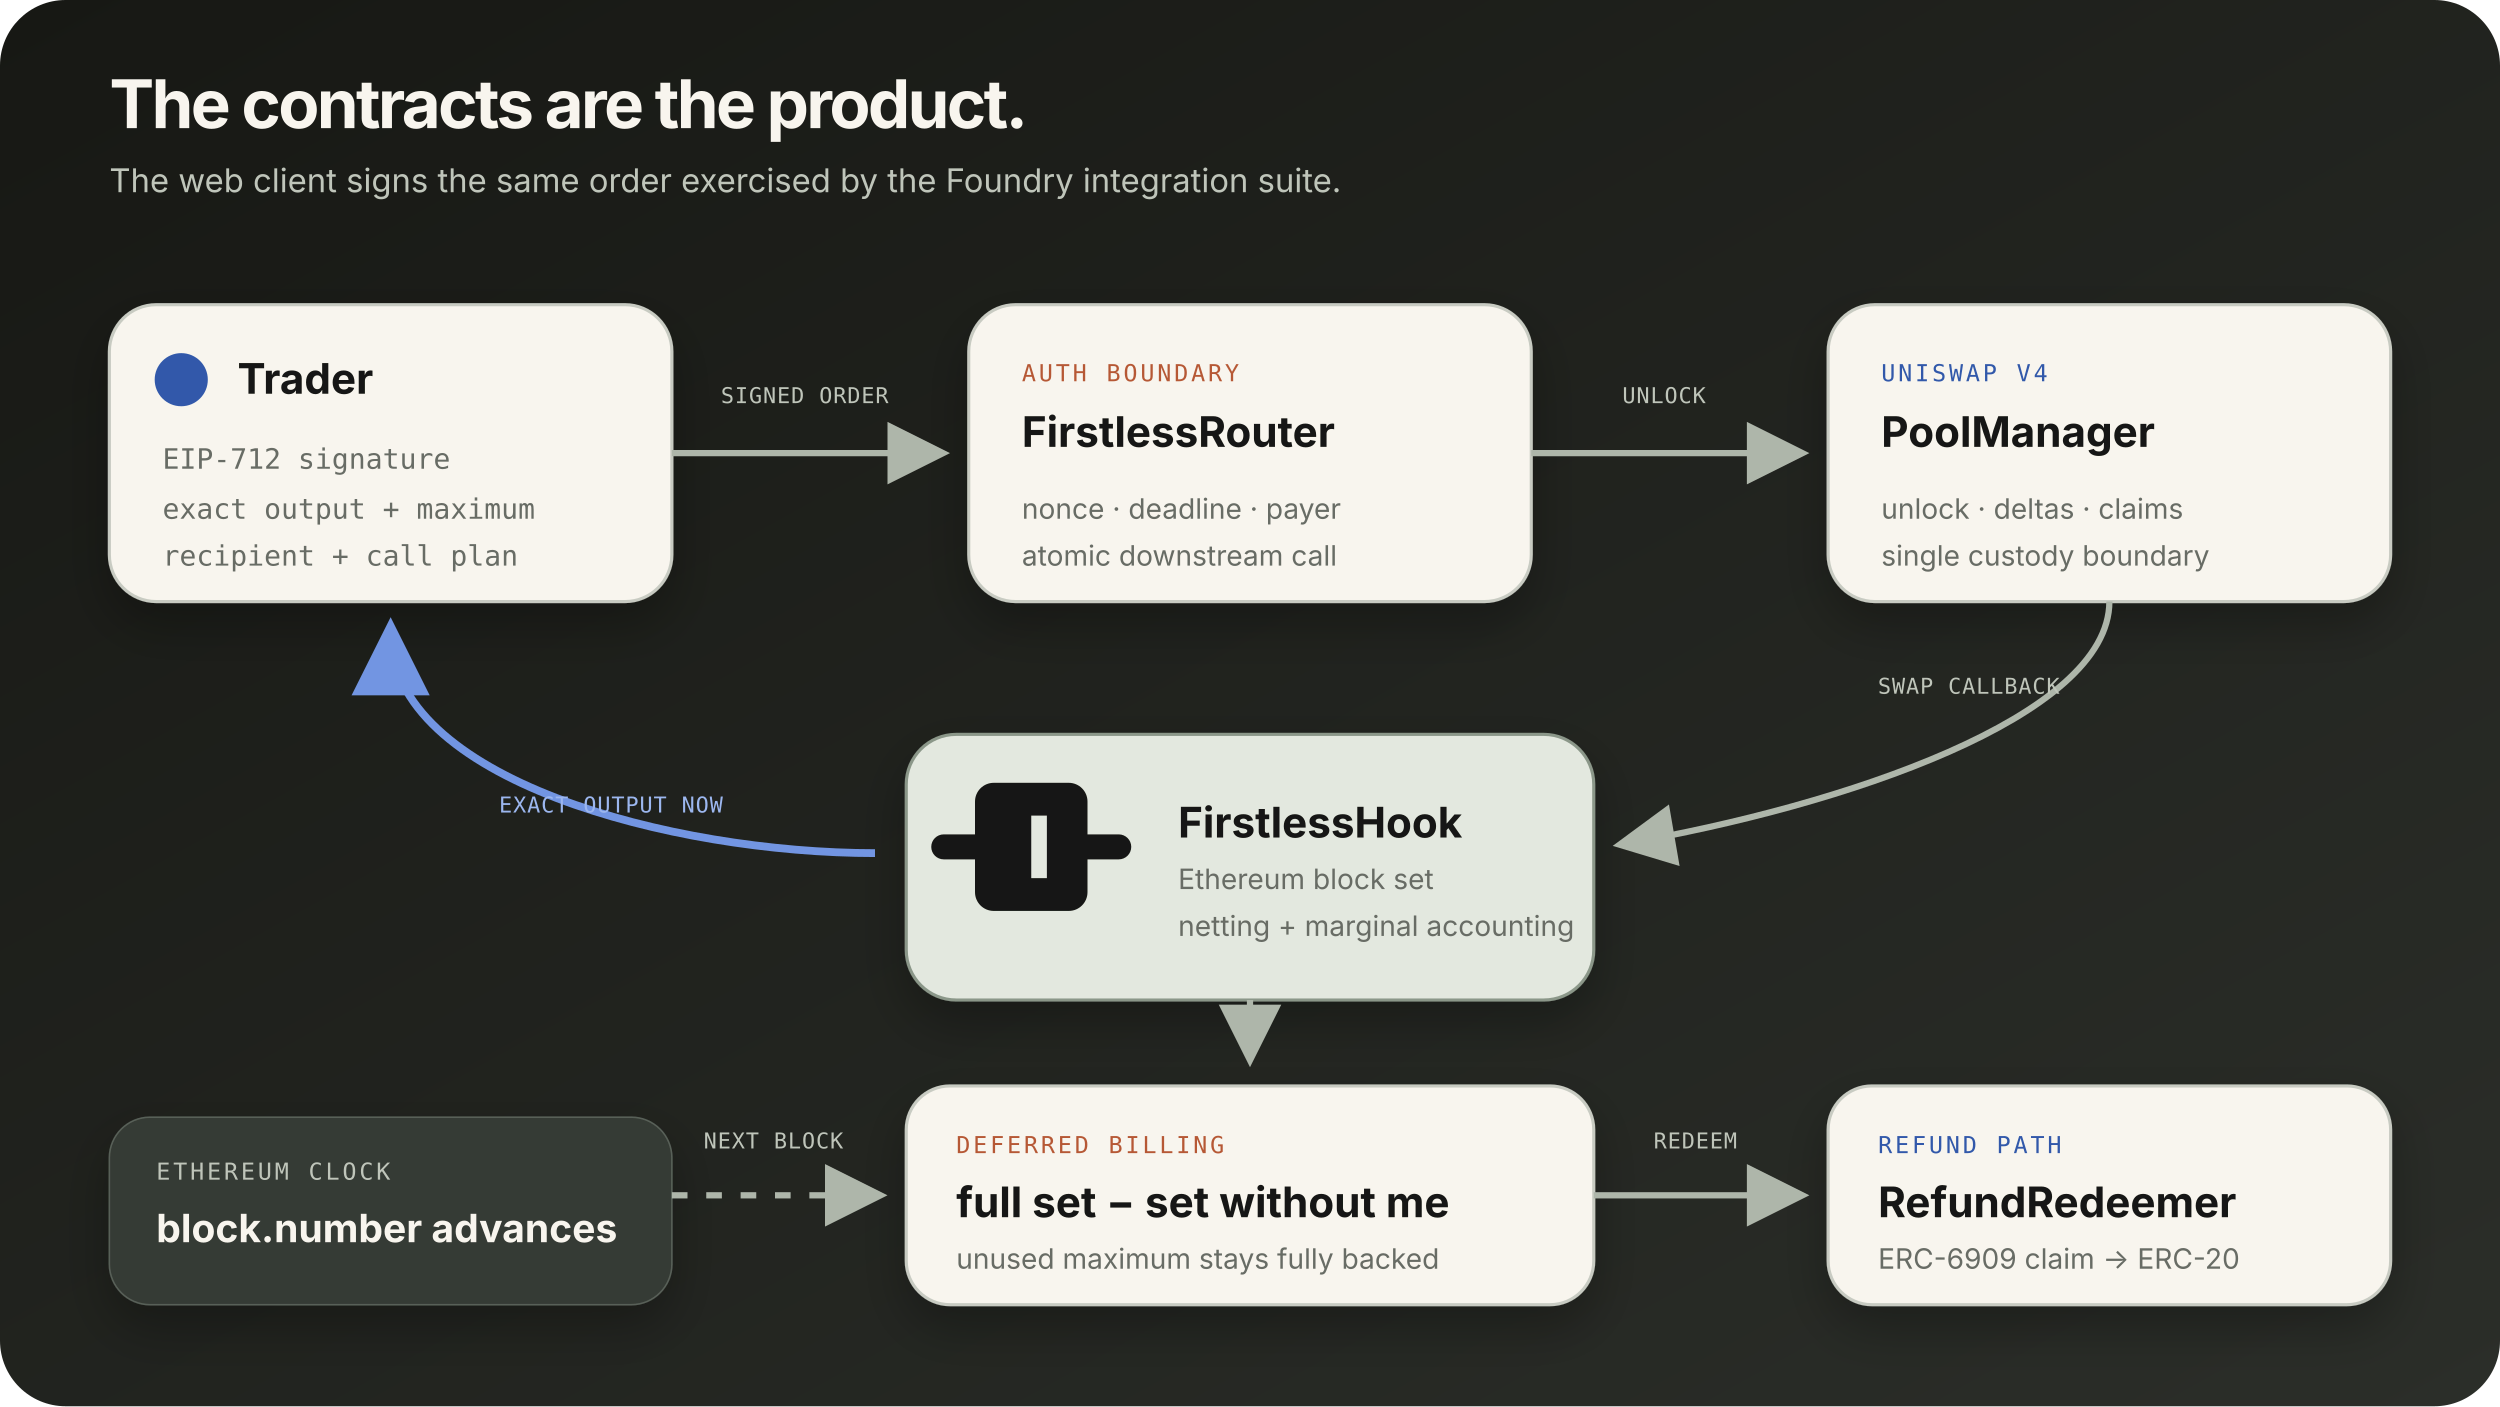
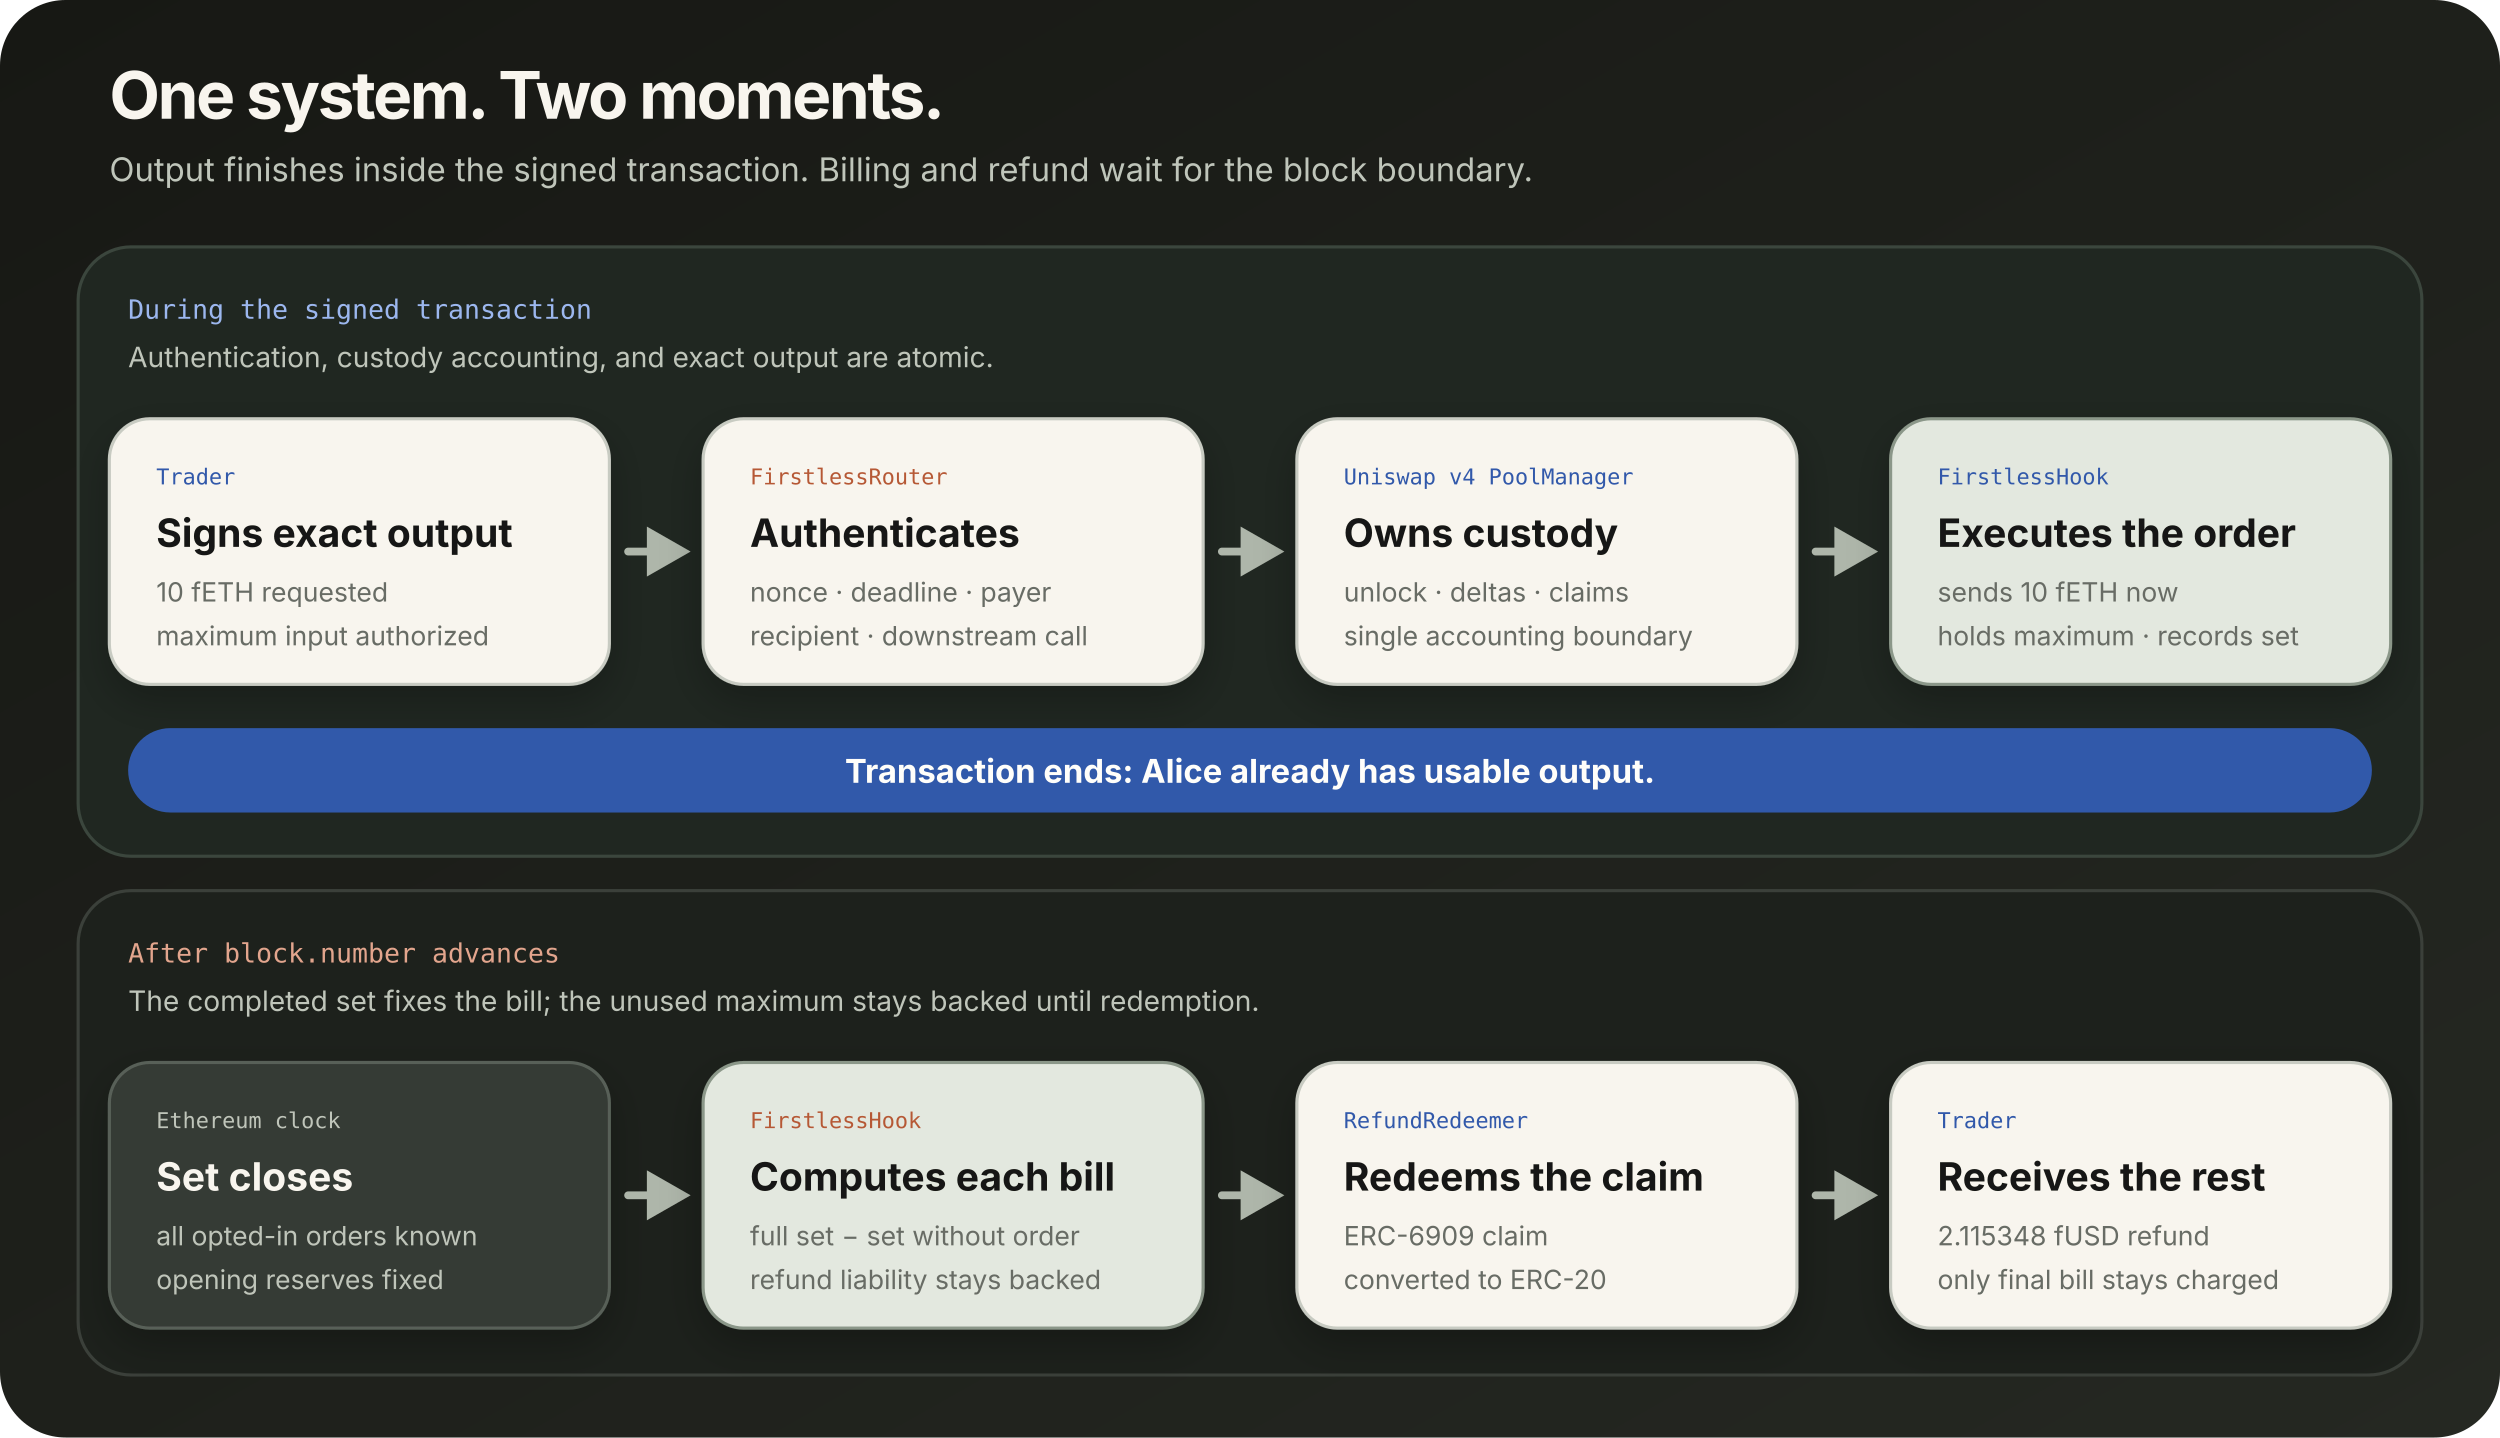
- <svg xmlns="http://www.w3.org/2000/svg" viewBox="0 0 1600 900" role="img" aria-labelledby="title desc">
+ <svg xmlns="http://www.w3.org/2000/svg" viewBox="0 0 1600 920" role="img" aria-labelledby="title desc">
  <defs>
-     <linearGradient id="bg" x1="0" y1="0" x2="1" y2="1">
+     <linearGradient id="background" x1="0" y1="0" x2="1" y2="1">
      <stop stop-color="#171814" />
-       <stop offset="1" stop-color="#2b2e29" />
+       <stop offset="1" stop-color="#252822" />
    </linearGradient>
    <filter id="shadow" x="-20%" y="-20%" width="140%" height="160%">
-       <feDropShadow dx="0" dy="14" stdDeviation="16" flood-color="#000" flood-opacity=".28" />
+       <feDropShadow dx="0" dy="10" stdDeviation="13" flood-color="#000" flood-opacity=".24" />
    </filter>
-     <marker id="arrow" markerWidth="10" markerHeight="10" refX="8" refY="5" orient="auto">
-       <path d="M0 0 10 5 0 10Z" fill="#aeb6aa" />
-     </marker>
-     <marker id="blue-arrow" markerWidth="10" markerHeight="10" refX="8" refY="5" orient="auto">
-       <path d="M0 0 10 5 0 10Z" fill="#7295e2" />
-     </marker>
    <style>
      .sans{font-family:Inter,ui-sans-serif,system-ui,-apple-system,sans-serif}
      .mono{font-family:"SFMono-Regular",Consolas,monospace}
-       .box{fill:#f8f5ee;stroke:#c8cbc2;stroke-width:2}
-       .title{fill:#171814;font-size:27px;font-weight:740}
-       .copy{fill:#686c65;font-size:18px}
-       .eyebrow{font-size:15px;letter-spacing:.12em}
-       .line{fill:none;stroke:#aeb6aa;stroke-width:4;marker-end:url(#arrow)}
-       .blue{fill:none;stroke:#7295e2;stroke-width:5;marker-end:url(#blue-arrow)}
-       .dash{stroke-dasharray:10 12}
-       .connector-label{font-size:14px;letter-spacing:.04em}
+       .card{fill:#f8f5ee;stroke:#c8cbc2;stroke-width:2}
+       .hook{fill:#e3e8df;stroke:#8b9789;stroke-width:2}
+       .title{fill:#171814;font-size:25px;font-weight:740}
+       .copy{fill:#686c65;font-size:17px}
+       .step{font-size:14px}
+       .wire{stroke:#aeb6aa;stroke-width:5;stroke-linecap:round}
    </style>
  </defs>
-   <rect width="1600" height="900" rx="42" fill="url(#bg)" />
-   <text x="70" y="82" class="sans" fill="#f8f5ee" font-size="43" font-weight="750" letter-spacing="-1.7">The contracts are the product.</text>
-   <text x="70" y="123" class="sans" fill="#bfc5ba" font-size="21">The web client signs the same order exercised by the Foundry integration suite.</text>
-   <g transform="translate(70 195)" filter="url(#shadow)">
-     <rect width="360" height="190" rx="30" class="box" />
-     <circle cx="46" cy="48" r="17" fill="#3159aa" />
-     <text x="82" y="57" class="sans title">Trader</text>
-     <text x="34" y="105" class="mono copy">EIP-712 signature</text>
-     <text x="34" y="137" class="mono copy">exact output + maximum</text>
-     <text x="34" y="167" class="mono copy">recipient + call plan</text>
+   <rect width="1600" height="920" rx="42" fill="url(#background)" />
+   <text x="70" y="76" class="sans" fill="#f8f5ee" font-size="42" font-weight="750" letter-spacing="-1.5">One system. Two moments.</text>
+   <text x="70" y="116" class="sans" fill="#bfc5ba" font-size="21">Output finishes inside the signed transaction. Billing and refund wait for the block boundary.</text>
+   <rect x="50" y="158" width="1500" height="390" rx="34" fill="#202721" stroke="#3b463d" stroke-width="2" />
+   <text x="82" y="204" class="mono" fill="#9cb7ef" font-size="17">During the signed transaction</text>
+   <text x="82" y="235" class="sans" fill="#bfc5ba" font-size="18">Authentication, custody accounting, and exact output are atomic.</text>
+   <g transform="translate(70 268)" filter="url(#shadow)">
+     <rect width="320" height="170" rx="26" class="card" />
+     <text x="30" y="42" class="mono step" fill="#3159aa">Trader</text>
+     <text x="30" y="82" class="sans title">Signs exact output</text>
+     <text x="30" y="117" class="sans copy">10 fETH requested</text>
+     <text x="30" y="145" class="sans copy">maximum input authorized</text>
  </g>
-   <g transform="translate(620 195)" filter="url(#shadow)">
-     <rect width="360" height="190" rx="30" class="box" />
-     <text x="34" y="49" class="mono eyebrow" fill="#b65936">AUTH BOUNDARY</text>
-     <text x="34" y="91" class="sans title">FirstlessRouter</text>
-     <text x="34" y="137" class="sans copy">nonce · deadline · payer</text>
-     <text x="34" y="167" class="sans copy">atomic downstream call</text>
+   <path d="M402 353H422" class="wire" />
+   <path d="M442 353 414 337V369Z" fill="#aeb6aa" />
+   <g transform="translate(450 268)" filter="url(#shadow)">
+     <rect width="320" height="170" rx="26" class="card" />
+     <text x="30" y="42" class="mono step" fill="#b65936">FirstlessRouter</text>
+     <text x="30" y="82" class="sans title">Authenticates</text>
+     <text x="30" y="117" class="sans copy">nonce · deadline · payer</text>
+     <text x="30" y="145" class="sans copy">recipient · downstream call</text>
  </g>
-   <g transform="translate(1170 195)" filter="url(#shadow)">
-     <rect width="360" height="190" rx="30" class="box" />
-     <text x="34" y="49" class="mono eyebrow" fill="#3159aa">UNISWAP V4</text>
-     <text x="34" y="91" class="sans title">PoolManager</text>
-     <text x="34" y="137" class="sans copy">unlock · deltas · claims</text>
-     <text x="34" y="167" class="sans copy">single custody boundary</text>
+   <path d="M782 353H802" class="wire" />
+   <path d="M822 353 794 337V369Z" fill="#aeb6aa" />
+   <g transform="translate(830 268)" filter="url(#shadow)">
+     <rect width="320" height="170" rx="26" class="card" />
+     <text x="30" y="42" class="mono step" fill="#3159aa">Uniswap v4 PoolManager</text>
+     <text x="30" y="82" class="sans title">Owns custody</text>
+     <text x="30" y="117" class="sans copy">unlock · deltas · claims</text>
+     <text x="30" y="145" class="sans copy">single accounting boundary</text>
  </g>
-   <path d="M430 290H600" class="line" />
-   <path d="M980 290H1150" class="line" />
-   <text x="515" y="258" text-anchor="middle" class="mono connector-label" fill="#bfc5ba">SIGNED ORDER</text>
-   <text x="1065" y="258" text-anchor="middle" class="mono connector-label" fill="#bfc5ba">UNLOCK</text>
-   <g transform="translate(580 470)" filter="url(#shadow)">
-     <rect width="440" height="170" rx="32" fill="#e3e8df" stroke="#8b9789" stroke-width="2" />
-     <path fill="#171814" fill-rule="evenodd" d="M56 31h48a12 12 0 0 1 12 12v21h20a8 8 0 0 1 0 16h-20v21a12 12 0 0 1-12 12H56a12 12 0 0 1-12-12V80H24a8 8 0 0 1 0-16h20V43a12 12 0 0 1 12-12Zm24 21v40h10V52H80Z" />
-     <text x="174" y="66" class="sans title">FirstlessHook</text>
-     <text x="174" y="99" class="sans copy">Ethereum block set</text>
-     <text x="174" y="129" class="sans copy">netting + marginal accounting</text>
+   <path d="M1162 353H1182" class="wire" />
+   <path d="M1202 353 1174 337V369Z" fill="#aeb6aa" />
+   <g transform="translate(1210 268)" filter="url(#shadow)">
+     <rect width="320" height="170" rx="26" class="hook" />
+     <text x="30" y="42" class="mono step" fill="#3159aa">FirstlessHook</text>
+     <text x="30" y="82" class="sans title">Executes the order</text>
+     <text x="30" y="117" class="sans copy">sends 10 fETH now</text>
+     <text x="30" y="145" class="sans copy">holds maximum · records set</text>
  </g>
-   <path d="M1350 385C1350 459 1179 516 1040 540" class="line" />
-   <text x="1260" y="444" text-anchor="middle" class="mono connector-label" fill="#bfc5ba">SWAP CALLBACK</text>
-   <path d="M560 546C430 546 250 499 250 405" class="blue" />
-   <text x="391" y="520" text-anchor="middle" class="mono connector-label" fill="#9cb7ef">EXACT OUTPUT NOW</text>
-   <g transform="translate(70 715)" filter="url(#shadow)">
-     <rect width="360" height="120" rx="26" fill="#353a34" stroke="#596159" />
-     <text x="30" y="40" class="mono eyebrow" fill="#bfc5ba">ETHEREUM CLOCK</text>
-     <text x="30" y="80" class="sans" fill="#f8f5ee" font-size="25" font-weight="720">block.number advances</text>
+   <rect x="82" y="466" width="1436" height="54" rx="27" fill="#3159aa" />
+   <text x="800" y="501" text-anchor="middle" class="sans" fill="#fffefa" font-size="21" font-weight="700">Transaction ends: Alice already has usable output.</text>
+   <rect x="50" y="570" width="1500" height="310" rx="34" fill="#1d211c" stroke="#3b403a" stroke-width="2" />
+   <text x="82" y="616" class="mono" fill="#e2a58d" font-size="17">After block.number advances</text>
+   <text x="82" y="647" class="sans" fill="#bfc5ba" font-size="18">The completed set fixes the bill; the unused maximum stays backed until redemption.</text>
+   <g transform="translate(70 680)" filter="url(#shadow)">
+     <rect width="320" height="170" rx="26" fill="#353a34" stroke="#596159" stroke-width="2" />
+     <text x="30" y="42" class="mono step" fill="#bfc5ba">Ethereum clock</text>
+     <text x="30" y="82" class="sans" fill="#f8f5ee" font-size="25" font-weight="740">Set closes</text>
+     <text x="30" y="117" class="sans" fill="#bfc5ba" font-size="17">all opted-in orders known</text>
+     <text x="30" y="145" class="sans" fill="#bfc5ba" font-size="17">opening reserves fixed</text>
  </g>
-   <g transform="translate(580 695)" filter="url(#shadow)">
-     <rect width="440" height="140" rx="28" class="box" />
-     <text x="32" y="43" class="mono eyebrow" fill="#b65936">DEFERRED BILLING</text>
-     <text x="32" y="84" class="sans title">full set − set without me</text>
-     <text x="32" y="117" class="sans copy">unused maximum stays fully backed</text>
+   <path d="M402 765H422" class="wire" />
+   <path d="M442 765 414 749V781Z" fill="#aeb6aa" />
+   <g transform="translate(450 680)" filter="url(#shadow)">
+     <rect width="320" height="170" rx="26" class="hook" />
+     <text x="30" y="42" class="mono step" fill="#b65936">FirstlessHook</text>
+     <text x="30" y="82" class="sans title">Computes each bill</text>
+     <text x="30" y="117" class="sans copy">full set − set without order</text>
+     <text x="30" y="145" class="sans copy">refund liability stays backed</text>
  </g>
-   <g transform="translate(1170 695)" filter="url(#shadow)">
-     <rect width="360" height="140" rx="28" class="box" />
-     <text x="32" y="43" class="mono eyebrow" fill="#3159aa">REFUND PATH</text>
-     <text x="32" y="84" class="sans title">RefundRedeemer</text>
-     <text x="32" y="117" class="sans copy">ERC-6909 claim → ERC-20</text>
+   <path d="M782 765H802" class="wire" />
+   <path d="M822 765 794 749V781Z" fill="#aeb6aa" />
+   <g transform="translate(830 680)" filter="url(#shadow)">
+     <rect width="320" height="170" rx="26" class="card" />
+     <text x="30" y="42" class="mono step" fill="#3159aa">RefundRedeemer</text>
+     <text x="30" y="82" class="sans title">Redeems the claim</text>
+     <text x="30" y="117" class="sans copy">ERC-6909 claim</text>
+     <text x="30" y="145" class="sans copy">converted to ERC-20</text>
  </g>
-   <path d="M430 765H560" class="line dash" />
-   <path d="M1020 765H1150" class="line" />
-   <text x="495" y="735" text-anchor="middle" class="mono connector-label" fill="#bfc5ba">NEXT BLOCK</text>
-   <text x="1085" y="735" text-anchor="middle" class="mono connector-label" fill="#bfc5ba">REDEEM</text>
-   <path d="M800 640V675" class="line dash" />
+   <path d="M1162 765H1182" class="wire" />
+   <path d="M1202 765 1174 749V781Z" fill="#aeb6aa" />
+   <g transform="translate(1210 680)" filter="url(#shadow)">
+     <rect width="320" height="170" rx="26" class="card" />
+     <text x="30" y="42" class="mono step" fill="#3159aa">Trader</text>
+     <text x="30" y="82" class="sans title">Receives the rest</text>
+     <text x="30" y="117" class="sans copy">2.115348 fUSD refund</text>
+     <text x="30" y="145" class="sans copy">only final bill stays charged</text>
+   </g>
</svg>
